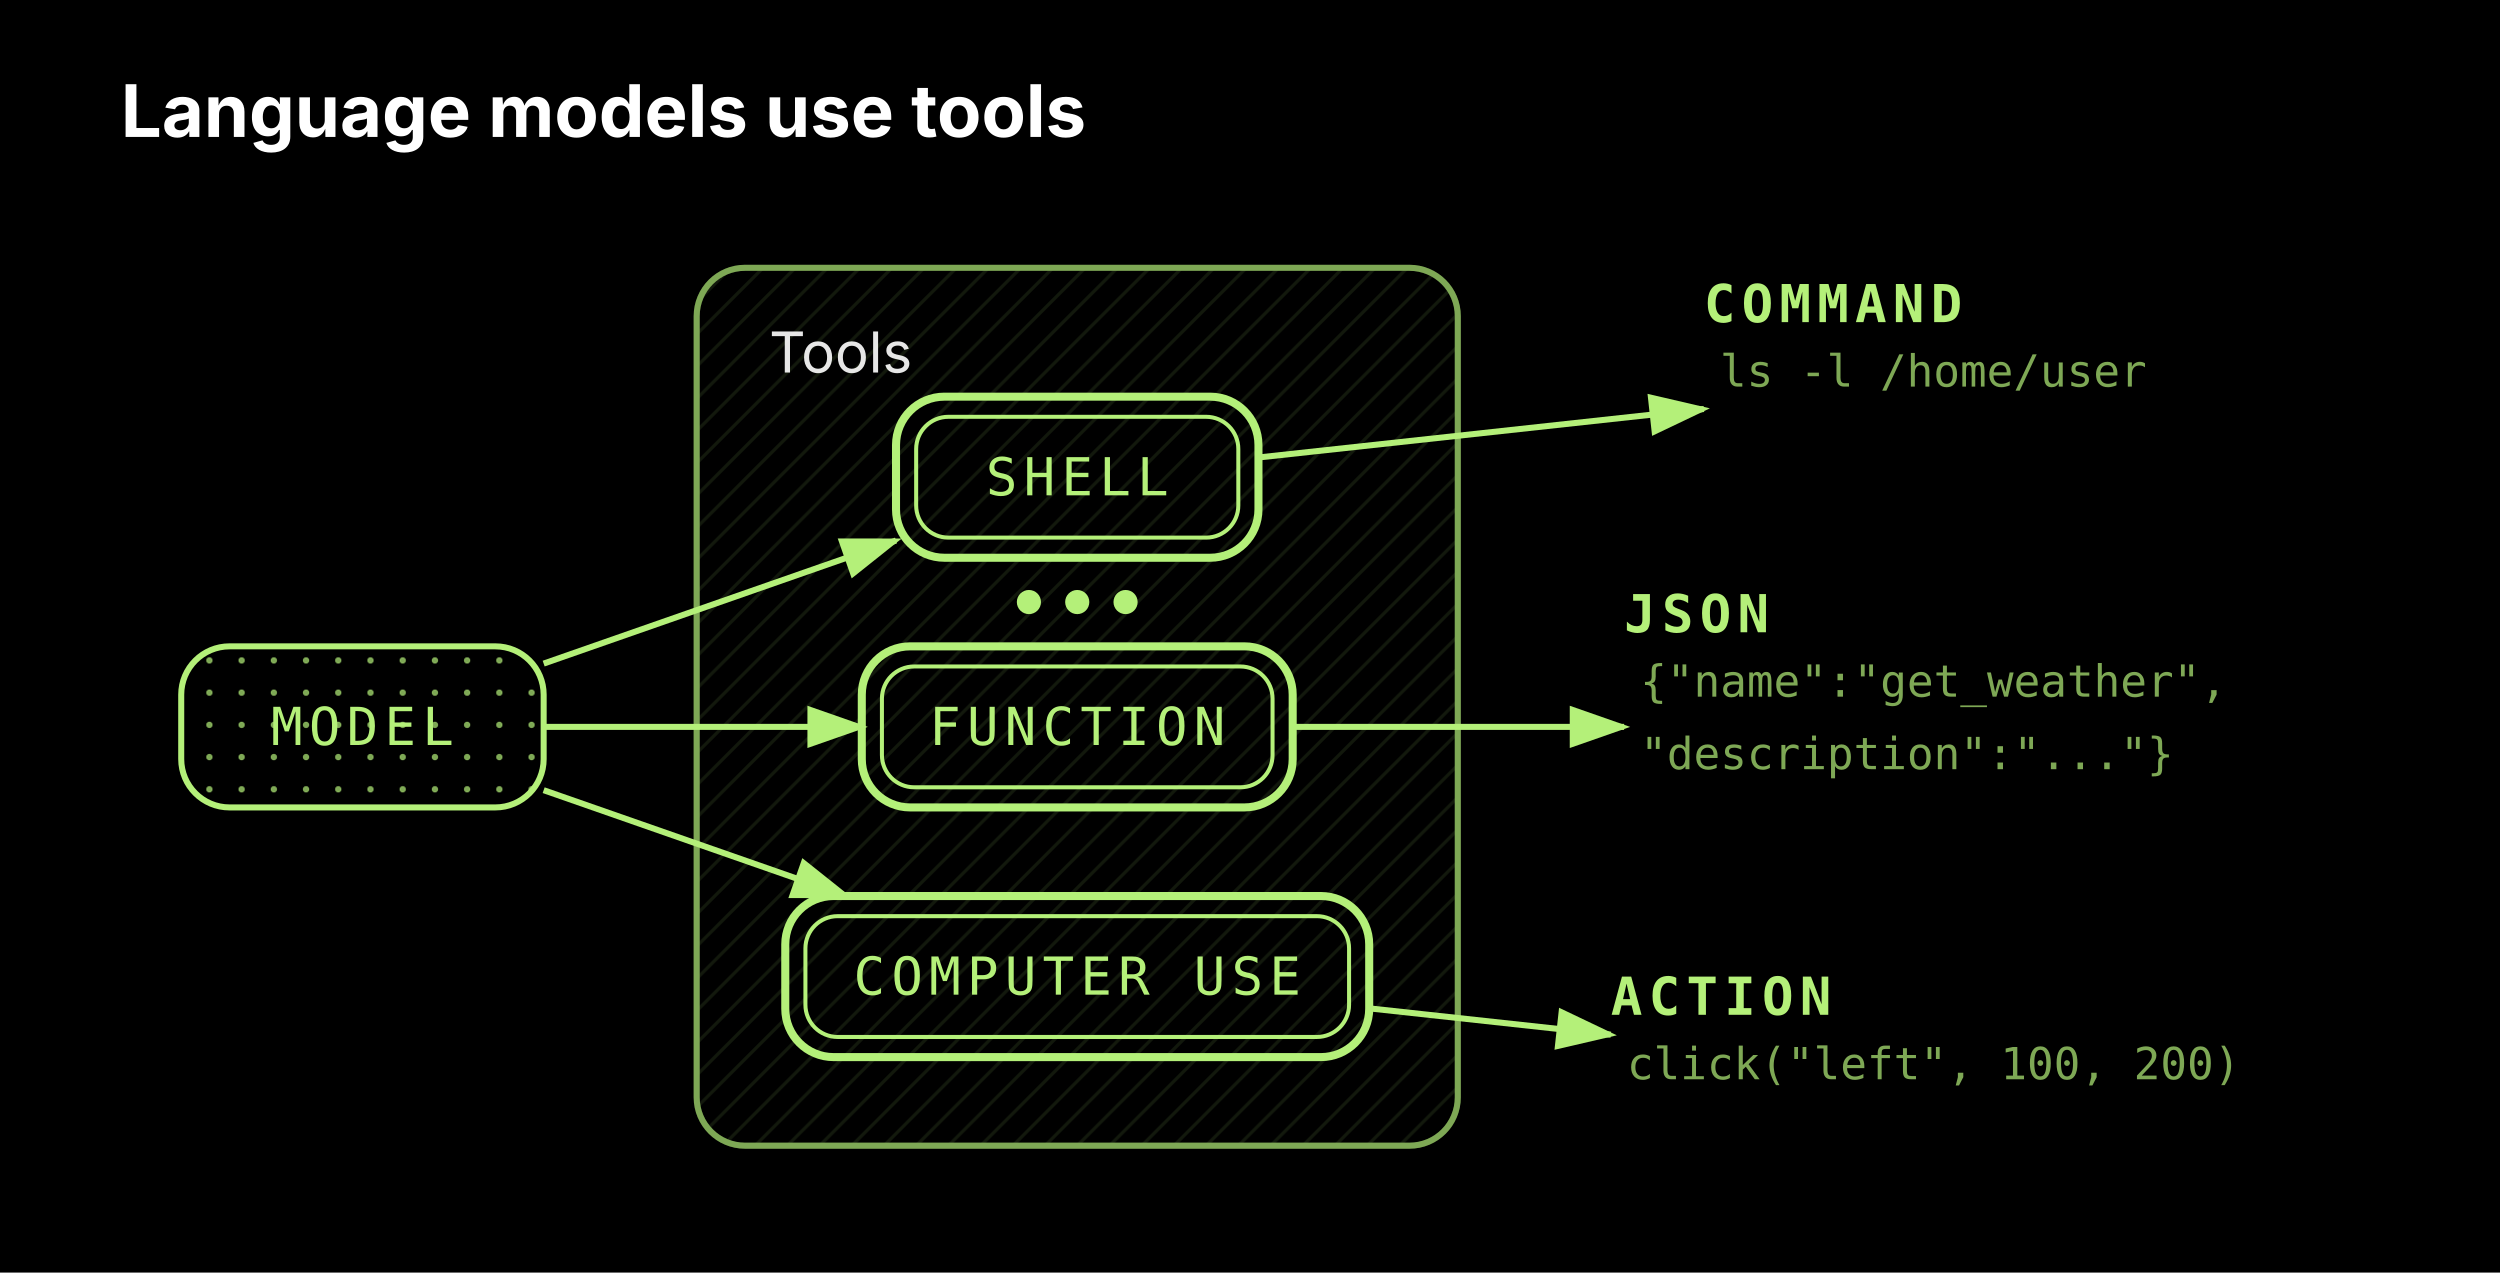
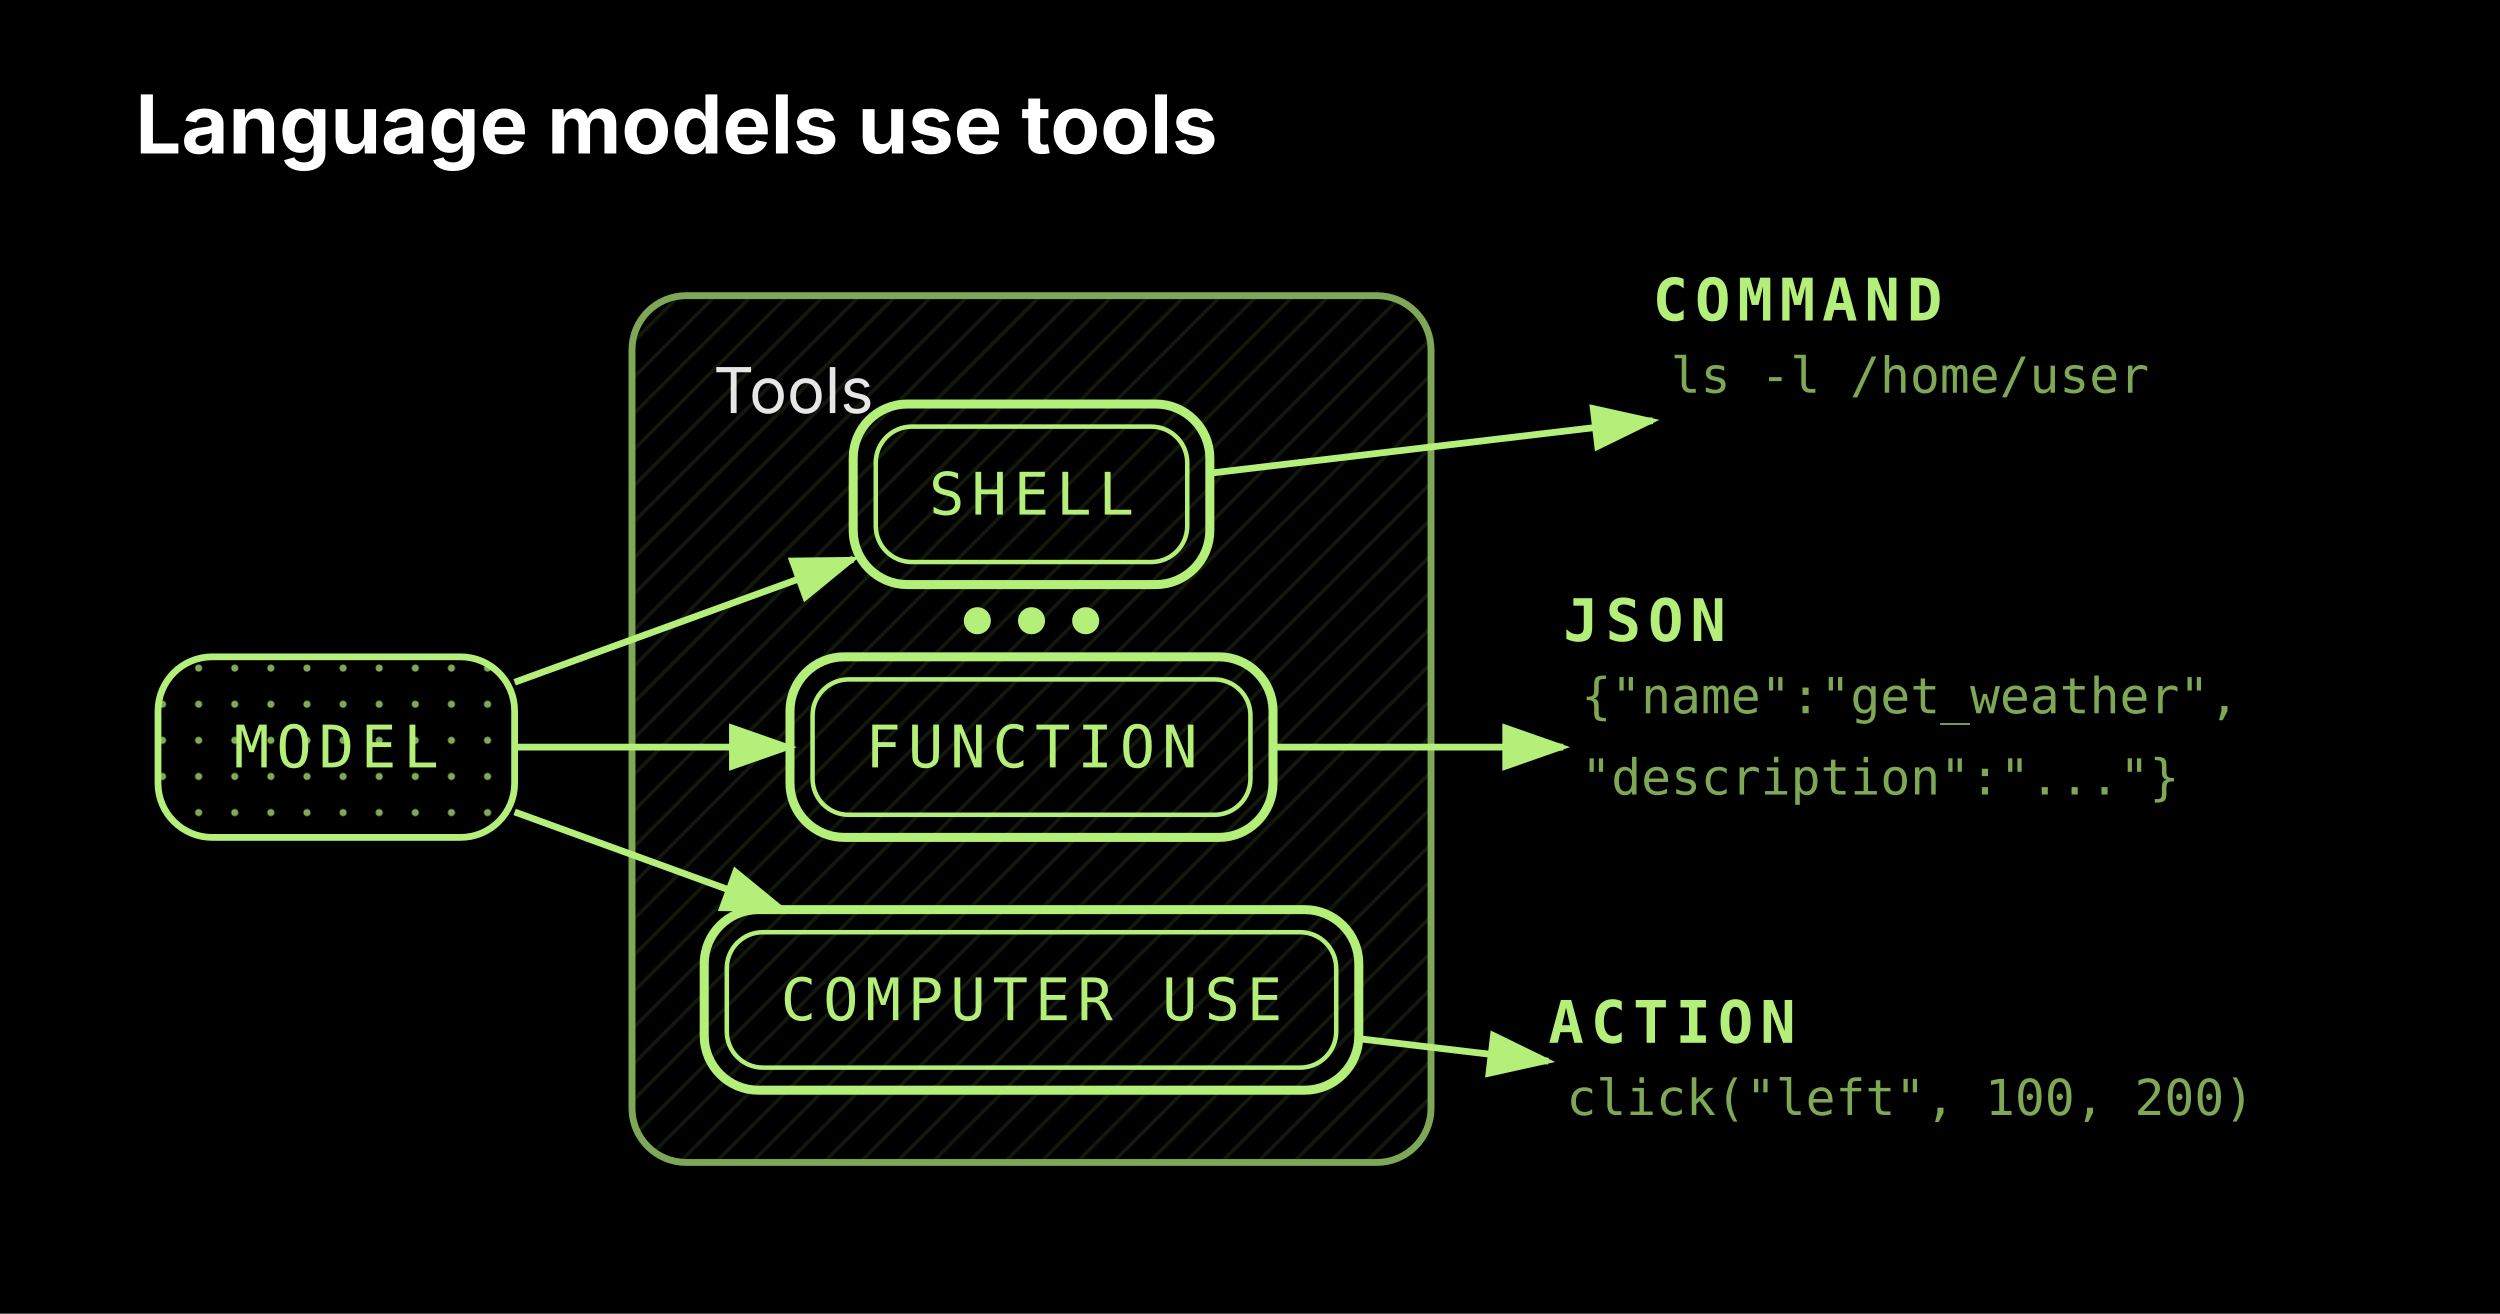
- <svg xmlns="http://www.w3.org/2000/svg" viewBox="0 0 620.8 316" width="620.8" height="316">
+ <svg xmlns="http://www.w3.org/2000/svg" viewBox="0 0 553.8 291" width="553.8" height="291">
  <defs>
    <pattern id="dotgrid" width="8" height="8" patternUnits="userSpaceOnUse">
      <rect width="8" height="8" fill="#000000" />
      <circle cx="4" cy="4" r="0.8" fill="#b4f079" opacity="0.7" />
    </pattern>
    <pattern id="crosshatch" width="8" height="8" patternUnits="userSpaceOnUse">
      <rect width="8" height="8" fill="#000000" />
      <path d="M0 8L8 0M-1 1L1 -1M7 9L9 7" stroke="#b4f079" stroke-width="0.8" opacity="0.2" />
    </pattern>
    <pattern id="hero" width="6" height="6" patternUnits="userSpaceOnUse">
      <rect width="6" height="6" fill="#3d6b23" />
      <circle cx="3" cy="3" r="0.6" fill="#5a9a35" opacity="0.5" />
    </pattern>
    <marker id="arrowhead" markerWidth="10" markerHeight="7" refX="9" refY="3.5" orient="auto" markerUnits="strokeWidth">
      <polygon points="0 0, 10 3.5, 0 7" fill="#b4f079" />
    </marker>
    <marker id="arrowhead-reverse" markerWidth="10" markerHeight="7" refX="1" refY="3.5" orient="auto" markerUnits="strokeWidth">
      <polygon points="10 0, 0 3.5, 10 7" fill="#b4f079" />
    </marker>
  </defs>
  <rect width="100%" height="100%" fill="#000000" />
  <g class="diagram">
    <text x="30" y="34" font-family="'Inter', 'Helvetica Neue', Arial, sans-serif" font-size="18" fill="#ffffff" font-weight="700">Language models use tools</text>
-     <rect x="173" y="66.5" width="189" height="218" rx="12" fill="url(#crosshatch)" stroke="#b4f079" stroke-width="1.5" opacity="0.5" />
-     <rect x="173" y="66.5" width="189" height="218" rx="12" fill="none" stroke="#b4f079" stroke-width="1.5" opacity="0.4" />
-     <text x="191" y="92.5" font-family="'Inter', 'Helvetica Neue', Arial, sans-serif" font-size="14" fill="#ffffff" opacity="0.9">Tools</text>
-     <line x1="135" y1="164.782" x2="222.5" y2="134.218" stroke="#b4f079" stroke-width="1.5" marker-end="url(#arrowhead)" />
-     <line x1="135" y1="180.5" x2="214" y2="180.5" stroke="#b4f079" stroke-width="1.5" marker-end="url(#arrowhead)" />
-     <line x1="135" y1="196.218" x2="210.242" y2="222.5" stroke="#b4f079" stroke-width="1.5" marker-end="url(#arrowhead)" />
-     <line x1="312.5" y1="113.6" x2="423.1" y2="101.556" stroke="#b4f079" stroke-width="1.5" marker-end="url(#arrowhead)" />
-     <line x1="321" y1="180.5" x2="403.3" y2="180.5" stroke="#b4f079" stroke-width="1.5" marker-end="url(#arrowhead)" />
-     <line x1="340" y1="250.395" x2="400" y2="256.928" stroke="#b4f079" stroke-width="1.5" marker-end="url(#arrowhead)" />
-     <rect x="45" y="160.5" width="90" height="40" rx="12" fill="url(#dotgrid)" stroke="#b4f079" stroke-width="1.5" />
-     <text x="90" y="180.5" font-family="'JetBrains Mono', 'Fira Code', 'SF Mono', 'Cascadia Code', monospace" font-size="13" fill="#b4f079" text-anchor="middle" dominant-baseline="central" letter-spacing="0.12em">MODEL</text>
-     <rect x="222.5" y="98.5" width="90" height="40" rx="12" fill="none" stroke="#b4f079" stroke-width="2" />
-     <rect x="227.5" y="103.5" width="80" height="30" rx="8" fill="transparent" stroke="#b4f079" stroke-width="1" />
-     <text x="267.5" y="118.5" font-family="'JetBrains Mono', 'Fira Code', 'SF Mono', 'Cascadia Code', monospace" font-size="13" fill="#b4f079" text-anchor="middle" dominant-baseline="central" letter-spacing="0.12em">SHELL</text>
-     <rect x="214" y="160.5" width="107" height="40" rx="12" fill="none" stroke="#b4f079" stroke-width="2" />
-     <rect x="219" y="165.5" width="97" height="30" rx="8" fill="transparent" stroke="#b4f079" stroke-width="1" />
-     <text x="267.5" y="180.5" font-family="'JetBrains Mono', 'Fira Code', 'SF Mono', 'Cascadia Code', monospace" font-size="13" fill="#b4f079" text-anchor="middle" dominant-baseline="central" letter-spacing="0.12em">FUNCTION</text>
-     <rect x="195" y="222.5" width="145" height="40" rx="12" fill="none" stroke="#b4f079" stroke-width="2" />
-     <rect x="200" y="227.5" width="135" height="30" rx="8" fill="transparent" stroke="#b4f079" stroke-width="1" />
-     <text x="267.5" y="242.5" font-family="'JetBrains Mono', 'Fira Code', 'SF Mono', 'Cascadia Code', monospace" font-size="13" fill="#b4f079" text-anchor="middle" dominant-baseline="central" letter-spacing="0.12em">COMPUTER USE</text>
-     <text x="423.1" y="80" font-family="'JetBrains Mono', 'Fira Code', 'SF Mono', 'Cascadia Code', monospace" font-size="13" fill="#b4f079" font-weight="700" letter-spacing="0.12em">COMMAND</text>
-     <text x="427.1" y="96" font-family="'JetBrains Mono', 'Fira Code', 'SF Mono', 'Cascadia Code', monospace" font-size="11" fill="#b4f079" opacity="0.7">ls -l /home/user</text>
-     <text x="403.3" y="157" font-family="'JetBrains Mono', 'Fira Code', 'SF Mono', 'Cascadia Code', monospace" font-size="13" fill="#b4f079" font-weight="700" letter-spacing="0.12em">JSON</text>
-     <text x="407.3" y="173" font-family="'JetBrains Mono', 'Fira Code', 'SF Mono', 'Cascadia Code', monospace" font-size="11" fill="#b4f079" opacity="0.7">{"name":"get_weather",</text>
-     <text x="407.3" y="191" font-family="'JetBrains Mono', 'Fira Code', 'SF Mono', 'Cascadia Code', monospace" font-size="11" fill="#b4f079" opacity="0.7">"description":"..."}</text>
-     <text x="400" y="252" font-family="'JetBrains Mono', 'Fira Code', 'SF Mono', 'Cascadia Code', monospace" font-size="13" fill="#b4f079" font-weight="700" letter-spacing="0.12em">ACTION</text>
-     <text x="404" y="268" font-family="'JetBrains Mono', 'Fira Code', 'SF Mono', 'Cascadia Code', monospace" font-size="11" fill="#b4f079" opacity="0.7">click("left", 100, 200)</text>
-     <circle cx="255.5" cy="149.5" r="3" fill="#b4f079" />
-     <circle cx="267.5" cy="149.5" r="3" fill="#b4f079" />
-     <circle cx="279.5" cy="149.5" r="3" fill="#b4f079" />
+     <rect x="140" y="65.5" width="177" height="192" rx="12" fill="url(#crosshatch)" stroke="#b4f079" stroke-width="1.5" opacity="0.5" />
+     <rect x="140" y="65.5" width="177" height="192" rx="12" fill="none" stroke="#b4f079" stroke-width="1.5" opacity="0.4" />
+     <text x="158" y="91.5" font-family="'Inter', 'Helvetica Neue', Arial, sans-serif" font-size="14" fill="#ffffff" opacity="0.9">Tools</text>
+     <line x1="114" y1="151.136" x2="189" y2="123.864" stroke="#b4f079" stroke-width="1.5" marker-end="url(#arrowhead)" />
+     <line x1="114" y1="165.5" x2="175" y2="165.5" stroke="#b4f079" stroke-width="1.5" marker-end="url(#arrowhead)" />
+     <line x1="114" y1="179.864" x2="173.5" y2="201.5" stroke="#b4f079" stroke-width="1.5" marker-end="url(#arrowhead)" />
+     <line x1="268" y1="104.816" x2="366.1" y2="93.184" stroke="#b4f079" stroke-width="1.5" marker-end="url(#arrowhead)" />
+     <line x1="282" y1="165.5" x2="346.3" y2="165.5" stroke="#b4f079" stroke-width="1.5" marker-end="url(#arrowhead)" />
+     <line x1="301" y1="230.097" x2="343" y2="235.077" stroke="#b4f079" stroke-width="1.5" marker-end="url(#arrowhead)" />
+     <rect x="35" y="145.5" width="79" height="40" rx="12" fill="url(#dotgrid)" stroke="#b4f079" stroke-width="1.5" />
+     <text x="74.5" y="165.5" font-family="'JetBrains Mono', 'Fira Code', 'SF Mono', 'Cascadia Code', monospace" font-size="13" fill="#b4f079" text-anchor="middle" dominant-baseline="central" letter-spacing="0.12em">MODEL</text>
+     <rect x="189" y="89.5" width="79" height="40" rx="12" fill="none" stroke="#b4f079" stroke-width="2" />
+     <rect x="194" y="94.5" width="69" height="30" rx="8" fill="transparent" stroke="#b4f079" stroke-width="1" />
+     <text x="228.5" y="109.5" font-family="'JetBrains Mono', 'Fira Code', 'SF Mono', 'Cascadia Code', monospace" font-size="13" fill="#b4f079" text-anchor="middle" dominant-baseline="central" letter-spacing="0.12em">SHELL</text>
+     <rect x="175" y="145.5" width="107" height="40" rx="12" fill="none" stroke="#b4f079" stroke-width="2" />
+     <rect x="180" y="150.5" width="97" height="30" rx="8" fill="transparent" stroke="#b4f079" stroke-width="1" />
+     <text x="228.5" y="165.5" font-family="'JetBrains Mono', 'Fira Code', 'SF Mono', 'Cascadia Code', monospace" font-size="13" fill="#b4f079" text-anchor="middle" dominant-baseline="central" letter-spacing="0.12em">FUNCTION</text>
+     <rect x="156" y="201.5" width="145" height="40" rx="12" fill="none" stroke="#b4f079" stroke-width="2" />
+     <rect x="161" y="206.5" width="135" height="30" rx="8" fill="transparent" stroke="#b4f079" stroke-width="1" />
+     <text x="228.5" y="221.5" font-family="'JetBrains Mono', 'Fira Code', 'SF Mono', 'Cascadia Code', monospace" font-size="13" fill="#b4f079" text-anchor="middle" dominant-baseline="central" letter-spacing="0.12em">COMPUTER USE</text>
+     <text x="366.1" y="71" font-family="'JetBrains Mono', 'Fira Code', 'SF Mono', 'Cascadia Code', monospace" font-size="13" fill="#b4f079" font-weight="700" letter-spacing="0.12em">COMMAND</text>
+     <text x="370.1" y="87" font-family="'JetBrains Mono', 'Fira Code', 'SF Mono', 'Cascadia Code', monospace" font-size="11" fill="#b4f079" opacity="0.7">ls -l /home/user</text>
+     <text x="346.3" y="142" font-family="'JetBrains Mono', 'Fira Code', 'SF Mono', 'Cascadia Code', monospace" font-size="13" fill="#b4f079" font-weight="700" letter-spacing="0.12em">JSON</text>
+     <text x="350.3" y="158" font-family="'JetBrains Mono', 'Fira Code', 'SF Mono', 'Cascadia Code', monospace" font-size="11" fill="#b4f079" opacity="0.7">{"name":"get_weather",</text>
+     <text x="350.3" y="176" font-family="'JetBrains Mono', 'Fira Code', 'SF Mono', 'Cascadia Code', monospace" font-size="11" fill="#b4f079" opacity="0.7">"description":"..."}</text>
+     <text x="343" y="231" font-family="'JetBrains Mono', 'Fira Code', 'SF Mono', 'Cascadia Code', monospace" font-size="13" fill="#b4f079" font-weight="700" letter-spacing="0.12em">ACTION</text>
+     <text x="347" y="247" font-family="'JetBrains Mono', 'Fira Code', 'SF Mono', 'Cascadia Code', monospace" font-size="11" fill="#b4f079" opacity="0.7">click("left", 100, 200)</text>
+     <circle cx="216.5" cy="137.5" r="3" fill="#b4f079" />
+     <circle cx="228.5" cy="137.5" r="3" fill="#b4f079" />
+     <circle cx="240.5" cy="137.5" r="3" fill="#b4f079" />
  </g>
</svg>
